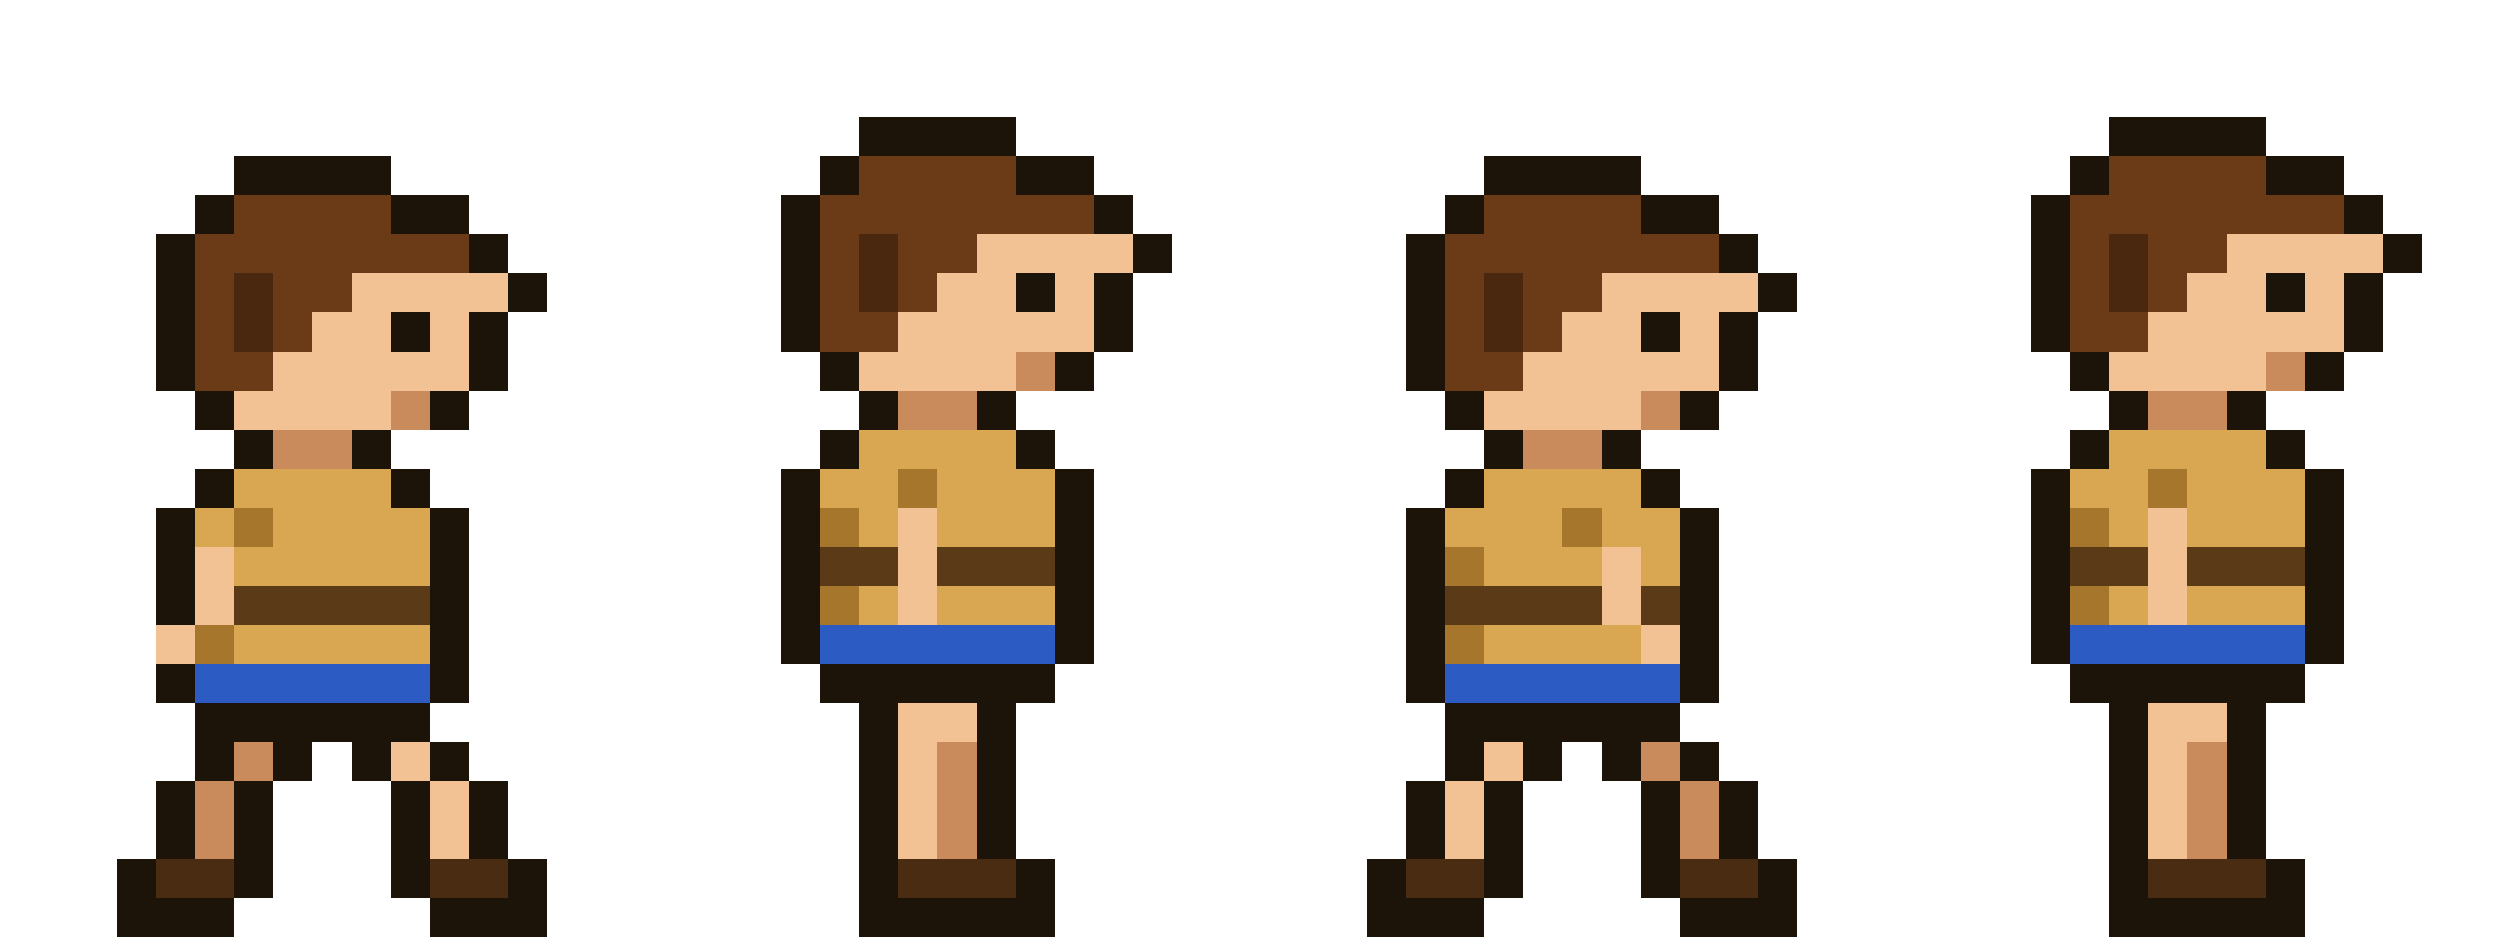
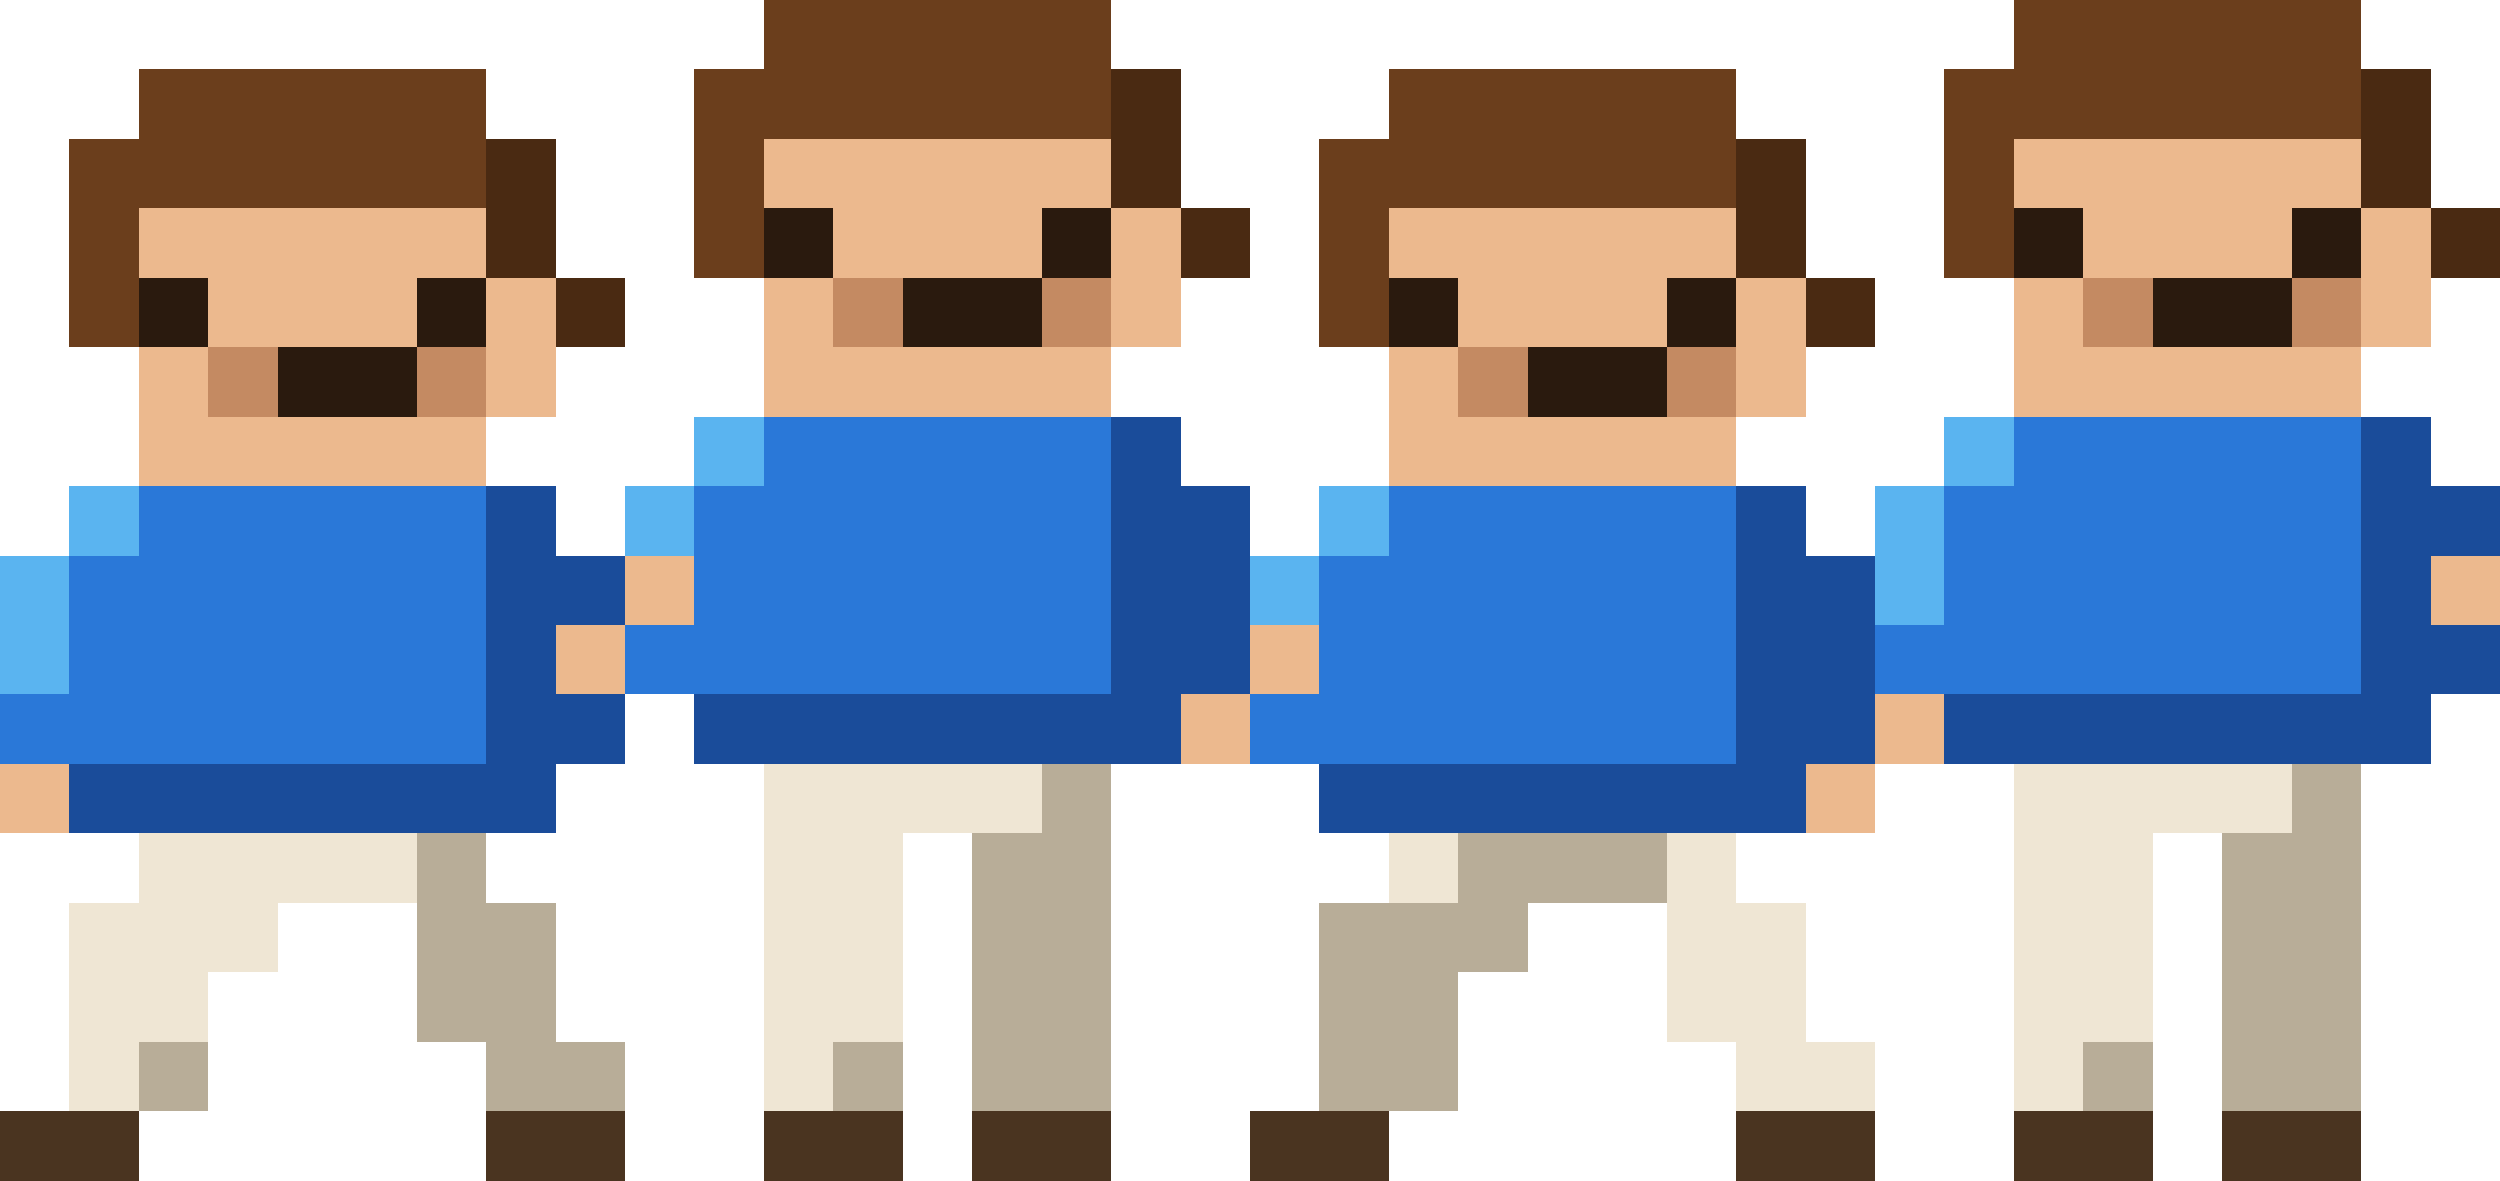
- <svg xmlns="http://www.w3.org/2000/svg" viewBox="0 0 64 24" width="64" height="24" shape-rendering="crispEdges">
-   <rect x="6" y="4" width="4" height="1" fill="#1c1309" />
-   <rect x="5" y="5" width="1" height="1" fill="#1c1309" />
-   <rect x="6" y="5" width="4" height="1" fill="#6b3a17" />
-   <rect x="10" y="5" width="2" height="1" fill="#1c1309" />
-   <rect x="4" y="6" width="1" height="1" fill="#1c1309" />
-   <rect x="5" y="6" width="7" height="1" fill="#6b3a17" />
-   <rect x="12" y="6" width="1" height="1" fill="#1c1309" />
-   <rect x="4" y="7" width="1" height="1" fill="#1c1309" />
-   <rect x="5" y="7" width="1" height="1" fill="#6b3a17" />
-   <rect x="6" y="7" width="1" height="1" fill="#4a280f" />
-   <rect x="7" y="7" width="2" height="1" fill="#6b3a17" />
-   <rect x="9" y="7" width="4" height="1" fill="#f2c294" />
-   <rect x="13" y="7" width="1" height="1" fill="#1c1309" />
-   <rect x="4" y="8" width="1" height="1" fill="#1c1309" />
-   <rect x="5" y="8" width="1" height="1" fill="#6b3a17" />
-   <rect x="6" y="8" width="1" height="1" fill="#4a280f" />
-   <rect x="7" y="8" width="1" height="1" fill="#6b3a17" />
-   <rect x="8" y="8" width="2" height="1" fill="#f2c294" />
-   <rect x="10" y="8" width="1" height="1" fill="#1c1309" />
-   <rect x="11" y="8" width="1" height="1" fill="#f2c294" />
-   <rect x="12" y="8" width="1" height="1" fill="#1c1309" />
-   <rect x="4" y="9" width="1" height="1" fill="#1c1309" />
-   <rect x="5" y="9" width="2" height="1" fill="#6b3a17" />
-   <rect x="7" y="9" width="5" height="1" fill="#f2c294" />
-   <rect x="12" y="9" width="1" height="1" fill="#1c1309" />
-   <rect x="5" y="10" width="1" height="1" fill="#1c1309" />
-   <rect x="6" y="10" width="4" height="1" fill="#f2c294" />
-   <rect x="10" y="10" width="1" height="1" fill="#c98a5c" />
-   <rect x="11" y="10" width="1" height="1" fill="#1c1309" />
-   <rect x="6" y="11" width="1" height="1" fill="#1c1309" />
-   <rect x="7" y="11" width="2" height="1" fill="#c98a5c" />
-   <rect x="9" y="11" width="1" height="1" fill="#1c1309" />
-   <rect x="5" y="12" width="1" height="1" fill="#1c1309" />
-   <rect x="6" y="12" width="4" height="1" fill="#d9a752" />
-   <rect x="10" y="12" width="1" height="1" fill="#1c1309" />
-   <rect x="4" y="13" width="1" height="1" fill="#1c1309" />
-   <rect x="5" y="13" width="1" height="1" fill="#d9a752" />
-   <rect x="6" y="13" width="1" height="1" fill="#a5762c" />
-   <rect x="7" y="13" width="4" height="1" fill="#d9a752" />
-   <rect x="11" y="13" width="1" height="1" fill="#1c1309" />
-   <rect x="4" y="14" width="1" height="1" fill="#1c1309" />
-   <rect x="5" y="14" width="1" height="1" fill="#f2c294" />
-   <rect x="6" y="14" width="5" height="1" fill="#d9a752" />
-   <rect x="11" y="14" width="1" height="1" fill="#1c1309" />
-   <rect x="4" y="15" width="1" height="1" fill="#1c1309" />
-   <rect x="5" y="15" width="1" height="1" fill="#f2c294" />
-   <rect x="6" y="15" width="5" height="1" fill="#5b3a17" />
-   <rect x="11" y="15" width="1" height="1" fill="#1c1309" />
-   <rect x="4" y="16" width="1" height="1" fill="#f2c294" />
-   <rect x="5" y="16" width="1" height="1" fill="#a5762c" />
-   <rect x="6" y="16" width="5" height="1" fill="#d9a752" />
-   <rect x="11" y="16" width="1" height="1" fill="#1c1309" />
-   <rect x="4" y="17" width="1" height="1" fill="#1c1309" />
-   <rect x="5" y="17" width="6" height="1" fill="#2c5bc4" />
-   <rect x="11" y="17" width="1" height="1" fill="#1c1309" />
-   <rect x="5" y="18" width="6" height="1" fill="#1c1309" />
-   <rect x="5" y="19" width="1" height="1" fill="#1c1309" />
-   <rect x="6" y="19" width="1" height="1" fill="#c98a5c" />
-   <rect x="7" y="19" width="1" height="1" fill="#1c1309" />
-   <rect x="9" y="19" width="1" height="1" fill="#1c1309" />
-   <rect x="10" y="19" width="1" height="1" fill="#f2c294" />
-   <rect x="11" y="19" width="1" height="1" fill="#1c1309" />
-   <rect x="4" y="20" width="1" height="1" fill="#1c1309" />
-   <rect x="5" y="20" width="1" height="1" fill="#c98a5c" />
-   <rect x="6" y="20" width="1" height="1" fill="#1c1309" />
-   <rect x="10" y="20" width="1" height="1" fill="#1c1309" />
-   <rect x="11" y="20" width="1" height="1" fill="#f2c294" />
-   <rect x="12" y="20" width="1" height="1" fill="#1c1309" />
-   <rect x="4" y="21" width="1" height="1" fill="#1c1309" />
-   <rect x="5" y="21" width="1" height="1" fill="#c98a5c" />
-   <rect x="6" y="21" width="1" height="1" fill="#1c1309" />
-   <rect x="10" y="21" width="1" height="1" fill="#1c1309" />
-   <rect x="11" y="21" width="1" height="1" fill="#f2c294" />
-   <rect x="12" y="21" width="1" height="1" fill="#1c1309" />
-   <rect x="3" y="22" width="1" height="1" fill="#1c1309" />
-   <rect x="4" y="22" width="2" height="1" fill="#4a2c12" />
-   <rect x="6" y="22" width="1" height="1" fill="#1c1309" />
-   <rect x="10" y="22" width="1" height="1" fill="#1c1309" />
-   <rect x="11" y="22" width="2" height="1" fill="#4a2c12" />
-   <rect x="13" y="22" width="1" height="1" fill="#1c1309" />
-   <rect x="3" y="23" width="3" height="1" fill="#1c1309" />
-   <rect x="11" y="23" width="3" height="1" fill="#1c1309" />
-   <rect x="22" y="3" width="4" height="1" fill="#1c1309" />
-   <rect x="21" y="4" width="1" height="1" fill="#1c1309" />
-   <rect x="22" y="4" width="4" height="1" fill="#6b3a17" />
-   <rect x="26" y="4" width="2" height="1" fill="#1c1309" />
-   <rect x="20" y="5" width="1" height="1" fill="#1c1309" />
-   <rect x="21" y="5" width="7" height="1" fill="#6b3a17" />
-   <rect x="28" y="5" width="1" height="1" fill="#1c1309" />
-   <rect x="20" y="6" width="1" height="1" fill="#1c1309" />
-   <rect x="21" y="6" width="1" height="1" fill="#6b3a17" />
-   <rect x="22" y="6" width="1" height="1" fill="#4a280f" />
-   <rect x="23" y="6" width="2" height="1" fill="#6b3a17" />
-   <rect x="25" y="6" width="4" height="1" fill="#f2c294" />
-   <rect x="29" y="6" width="1" height="1" fill="#1c1309" />
-   <rect x="20" y="7" width="1" height="1" fill="#1c1309" />
-   <rect x="21" y="7" width="1" height="1" fill="#6b3a17" />
-   <rect x="22" y="7" width="1" height="1" fill="#4a280f" />
-   <rect x="23" y="7" width="1" height="1" fill="#6b3a17" />
-   <rect x="24" y="7" width="2" height="1" fill="#f2c294" />
-   <rect x="26" y="7" width="1" height="1" fill="#1c1309" />
-   <rect x="27" y="7" width="1" height="1" fill="#f2c294" />
-   <rect x="28" y="7" width="1" height="1" fill="#1c1309" />
-   <rect x="20" y="8" width="1" height="1" fill="#1c1309" />
-   <rect x="21" y="8" width="2" height="1" fill="#6b3a17" />
-   <rect x="23" y="8" width="5" height="1" fill="#f2c294" />
-   <rect x="28" y="8" width="1" height="1" fill="#1c1309" />
-   <rect x="21" y="9" width="1" height="1" fill="#1c1309" />
-   <rect x="22" y="9" width="4" height="1" fill="#f2c294" />
-   <rect x="26" y="9" width="1" height="1" fill="#c98a5c" />
-   <rect x="27" y="9" width="1" height="1" fill="#1c1309" />
-   <rect x="22" y="10" width="1" height="1" fill="#1c1309" />
-   <rect x="23" y="10" width="2" height="1" fill="#c98a5c" />
-   <rect x="25" y="10" width="1" height="1" fill="#1c1309" />
-   <rect x="21" y="11" width="1" height="1" fill="#1c1309" />
-   <rect x="22" y="11" width="4" height="1" fill="#d9a752" />
-   <rect x="26" y="11" width="1" height="1" fill="#1c1309" />
-   <rect x="20" y="12" width="1" height="1" fill="#1c1309" />
-   <rect x="21" y="12" width="2" height="1" fill="#d9a752" />
-   <rect x="23" y="12" width="1" height="1" fill="#a5762c" />
-   <rect x="24" y="12" width="3" height="1" fill="#d9a752" />
-   <rect x="27" y="12" width="1" height="1" fill="#1c1309" />
-   <rect x="20" y="13" width="1" height="1" fill="#1c1309" />
-   <rect x="21" y="13" width="1" height="1" fill="#a5762c" />
-   <rect x="22" y="13" width="1" height="1" fill="#d9a752" />
-   <rect x="23" y="13" width="1" height="1" fill="#f2c294" />
-   <rect x="24" y="13" width="3" height="1" fill="#d9a752" />
-   <rect x="27" y="13" width="1" height="1" fill="#1c1309" />
-   <rect x="20" y="14" width="1" height="1" fill="#1c1309" />
-   <rect x="21" y="14" width="2" height="1" fill="#5b3a17" />
-   <rect x="23" y="14" width="1" height="1" fill="#f2c294" />
-   <rect x="24" y="14" width="3" height="1" fill="#5b3a17" />
-   <rect x="27" y="14" width="1" height="1" fill="#1c1309" />
-   <rect x="20" y="15" width="1" height="1" fill="#1c1309" />
-   <rect x="21" y="15" width="1" height="1" fill="#a5762c" />
-   <rect x="22" y="15" width="1" height="1" fill="#d9a752" />
-   <rect x="23" y="15" width="1" height="1" fill="#f2c294" />
-   <rect x="24" y="15" width="3" height="1" fill="#d9a752" />
-   <rect x="27" y="15" width="1" height="1" fill="#1c1309" />
-   <rect x="20" y="16" width="1" height="1" fill="#1c1309" />
-   <rect x="21" y="16" width="6" height="1" fill="#2c5bc4" />
-   <rect x="27" y="16" width="1" height="1" fill="#1c1309" />
-   <rect x="21" y="17" width="6" height="1" fill="#1c1309" />
-   <rect x="22" y="18" width="1" height="1" fill="#1c1309" />
-   <rect x="23" y="18" width="2" height="1" fill="#f2c294" />
-   <rect x="25" y="18" width="1" height="1" fill="#1c1309" />
-   <rect x="22" y="19" width="1" height="1" fill="#1c1309" />
-   <rect x="23" y="19" width="1" height="1" fill="#f2c294" />
-   <rect x="24" y="19" width="1" height="1" fill="#c98a5c" />
-   <rect x="25" y="19" width="1" height="1" fill="#1c1309" />
-   <rect x="22" y="20" width="1" height="1" fill="#1c1309" />
-   <rect x="23" y="20" width="1" height="1" fill="#f2c294" />
-   <rect x="24" y="20" width="1" height="1" fill="#c98a5c" />
-   <rect x="25" y="20" width="1" height="1" fill="#1c1309" />
-   <rect x="22" y="21" width="1" height="1" fill="#1c1309" />
-   <rect x="23" y="21" width="1" height="1" fill="#f2c294" />
-   <rect x="24" y="21" width="1" height="1" fill="#c98a5c" />
-   <rect x="25" y="21" width="1" height="1" fill="#1c1309" />
-   <rect x="22" y="22" width="1" height="1" fill="#1c1309" />
-   <rect x="23" y="22" width="3" height="1" fill="#4a2c12" />
-   <rect x="26" y="22" width="1" height="1" fill="#1c1309" />
-   <rect x="22" y="23" width="5" height="1" fill="#1c1309" />
-   <rect x="38" y="4" width="4" height="1" fill="#1c1309" />
-   <rect x="37" y="5" width="1" height="1" fill="#1c1309" />
-   <rect x="38" y="5" width="4" height="1" fill="#6b3a17" />
-   <rect x="42" y="5" width="2" height="1" fill="#1c1309" />
-   <rect x="36" y="6" width="1" height="1" fill="#1c1309" />
-   <rect x="37" y="6" width="7" height="1" fill="#6b3a17" />
-   <rect x="44" y="6" width="1" height="1" fill="#1c1309" />
-   <rect x="36" y="7" width="1" height="1" fill="#1c1309" />
-   <rect x="37" y="7" width="1" height="1" fill="#6b3a17" />
-   <rect x="38" y="7" width="1" height="1" fill="#4a280f" />
-   <rect x="39" y="7" width="2" height="1" fill="#6b3a17" />
-   <rect x="41" y="7" width="4" height="1" fill="#f2c294" />
-   <rect x="45" y="7" width="1" height="1" fill="#1c1309" />
-   <rect x="36" y="8" width="1" height="1" fill="#1c1309" />
-   <rect x="37" y="8" width="1" height="1" fill="#6b3a17" />
-   <rect x="38" y="8" width="1" height="1" fill="#4a280f" />
-   <rect x="39" y="8" width="1" height="1" fill="#6b3a17" />
-   <rect x="40" y="8" width="2" height="1" fill="#f2c294" />
-   <rect x="42" y="8" width="1" height="1" fill="#1c1309" />
-   <rect x="43" y="8" width="1" height="1" fill="#f2c294" />
-   <rect x="44" y="8" width="1" height="1" fill="#1c1309" />
-   <rect x="36" y="9" width="1" height="1" fill="#1c1309" />
-   <rect x="37" y="9" width="2" height="1" fill="#6b3a17" />
-   <rect x="39" y="9" width="5" height="1" fill="#f2c294" />
-   <rect x="44" y="9" width="1" height="1" fill="#1c1309" />
-   <rect x="37" y="10" width="1" height="1" fill="#1c1309" />
-   <rect x="38" y="10" width="4" height="1" fill="#f2c294" />
-   <rect x="42" y="10" width="1" height="1" fill="#c98a5c" />
-   <rect x="43" y="10" width="1" height="1" fill="#1c1309" />
-   <rect x="38" y="11" width="1" height="1" fill="#1c1309" />
-   <rect x="39" y="11" width="2" height="1" fill="#c98a5c" />
-   <rect x="41" y="11" width="1" height="1" fill="#1c1309" />
-   <rect x="37" y="12" width="1" height="1" fill="#1c1309" />
-   <rect x="38" y="12" width="4" height="1" fill="#d9a752" />
-   <rect x="42" y="12" width="1" height="1" fill="#1c1309" />
-   <rect x="36" y="13" width="1" height="1" fill="#1c1309" />
-   <rect x="37" y="13" width="3" height="1" fill="#d9a752" />
-   <rect x="40" y="13" width="1" height="1" fill="#a5762c" />
-   <rect x="41" y="13" width="2" height="1" fill="#d9a752" />
-   <rect x="43" y="13" width="1" height="1" fill="#1c1309" />
-   <rect x="36" y="14" width="1" height="1" fill="#1c1309" />
-   <rect x="37" y="14" width="1" height="1" fill="#a5762c" />
-   <rect x="38" y="14" width="3" height="1" fill="#d9a752" />
-   <rect x="41" y="14" width="1" height="1" fill="#f2c294" />
-   <rect x="42" y="14" width="1" height="1" fill="#d9a752" />
-   <rect x="43" y="14" width="1" height="1" fill="#1c1309" />
-   <rect x="36" y="15" width="1" height="1" fill="#1c1309" />
-   <rect x="37" y="15" width="4" height="1" fill="#5b3a17" />
-   <rect x="41" y="15" width="1" height="1" fill="#f2c294" />
-   <rect x="42" y="15" width="1" height="1" fill="#5b3a17" />
-   <rect x="43" y="15" width="1" height="1" fill="#1c1309" />
-   <rect x="36" y="16" width="1" height="1" fill="#1c1309" />
-   <rect x="37" y="16" width="1" height="1" fill="#a5762c" />
-   <rect x="38" y="16" width="4" height="1" fill="#d9a752" />
-   <rect x="42" y="16" width="1" height="1" fill="#f2c294" />
-   <rect x="43" y="16" width="1" height="1" fill="#1c1309" />
-   <rect x="36" y="17" width="1" height="1" fill="#1c1309" />
-   <rect x="37" y="17" width="6" height="1" fill="#2c5bc4" />
-   <rect x="43" y="17" width="1" height="1" fill="#1c1309" />
-   <rect x="37" y="18" width="6" height="1" fill="#1c1309" />
-   <rect x="37" y="19" width="1" height="1" fill="#1c1309" />
-   <rect x="38" y="19" width="1" height="1" fill="#f2c294" />
-   <rect x="39" y="19" width="1" height="1" fill="#1c1309" />
-   <rect x="41" y="19" width="1" height="1" fill="#1c1309" />
-   <rect x="42" y="19" width="1" height="1" fill="#c98a5c" />
-   <rect x="43" y="19" width="1" height="1" fill="#1c1309" />
-   <rect x="36" y="20" width="1" height="1" fill="#1c1309" />
-   <rect x="37" y="20" width="1" height="1" fill="#f2c294" />
-   <rect x="38" y="20" width="1" height="1" fill="#1c1309" />
-   <rect x="42" y="20" width="1" height="1" fill="#1c1309" />
-   <rect x="43" y="20" width="1" height="1" fill="#c98a5c" />
-   <rect x="44" y="20" width="1" height="1" fill="#1c1309" />
-   <rect x="36" y="21" width="1" height="1" fill="#1c1309" />
-   <rect x="37" y="21" width="1" height="1" fill="#f2c294" />
-   <rect x="38" y="21" width="1" height="1" fill="#1c1309" />
-   <rect x="42" y="21" width="1" height="1" fill="#1c1309" />
-   <rect x="43" y="21" width="1" height="1" fill="#c98a5c" />
-   <rect x="44" y="21" width="1" height="1" fill="#1c1309" />
-   <rect x="35" y="22" width="1" height="1" fill="#1c1309" />
-   <rect x="36" y="22" width="2" height="1" fill="#4a2c12" />
-   <rect x="38" y="22" width="1" height="1" fill="#1c1309" />
-   <rect x="42" y="22" width="1" height="1" fill="#1c1309" />
-   <rect x="43" y="22" width="2" height="1" fill="#4a2c12" />
-   <rect x="45" y="22" width="1" height="1" fill="#1c1309" />
-   <rect x="35" y="23" width="3" height="1" fill="#1c1309" />
-   <rect x="43" y="23" width="3" height="1" fill="#1c1309" />
-   <rect x="54" y="3" width="4" height="1" fill="#1c1309" />
-   <rect x="53" y="4" width="1" height="1" fill="#1c1309" />
-   <rect x="54" y="4" width="4" height="1" fill="#6b3a17" />
-   <rect x="58" y="4" width="2" height="1" fill="#1c1309" />
-   <rect x="52" y="5" width="1" height="1" fill="#1c1309" />
-   <rect x="53" y="5" width="7" height="1" fill="#6b3a17" />
-   <rect x="60" y="5" width="1" height="1" fill="#1c1309" />
-   <rect x="52" y="6" width="1" height="1" fill="#1c1309" />
-   <rect x="53" y="6" width="1" height="1" fill="#6b3a17" />
-   <rect x="54" y="6" width="1" height="1" fill="#4a280f" />
-   <rect x="55" y="6" width="2" height="1" fill="#6b3a17" />
-   <rect x="57" y="6" width="4" height="1" fill="#f2c294" />
-   <rect x="61" y="6" width="1" height="1" fill="#1c1309" />
-   <rect x="52" y="7" width="1" height="1" fill="#1c1309" />
-   <rect x="53" y="7" width="1" height="1" fill="#6b3a17" />
-   <rect x="54" y="7" width="1" height="1" fill="#4a280f" />
-   <rect x="55" y="7" width="1" height="1" fill="#6b3a17" />
-   <rect x="56" y="7" width="2" height="1" fill="#f2c294" />
-   <rect x="58" y="7" width="1" height="1" fill="#1c1309" />
-   <rect x="59" y="7" width="1" height="1" fill="#f2c294" />
-   <rect x="60" y="7" width="1" height="1" fill="#1c1309" />
-   <rect x="52" y="8" width="1" height="1" fill="#1c1309" />
-   <rect x="53" y="8" width="2" height="1" fill="#6b3a17" />
-   <rect x="55" y="8" width="5" height="1" fill="#f2c294" />
-   <rect x="60" y="8" width="1" height="1" fill="#1c1309" />
-   <rect x="53" y="9" width="1" height="1" fill="#1c1309" />
-   <rect x="54" y="9" width="4" height="1" fill="#f2c294" />
-   <rect x="58" y="9" width="1" height="1" fill="#c98a5c" />
-   <rect x="59" y="9" width="1" height="1" fill="#1c1309" />
-   <rect x="54" y="10" width="1" height="1" fill="#1c1309" />
-   <rect x="55" y="10" width="2" height="1" fill="#c98a5c" />
-   <rect x="57" y="10" width="1" height="1" fill="#1c1309" />
-   <rect x="53" y="11" width="1" height="1" fill="#1c1309" />
-   <rect x="54" y="11" width="4" height="1" fill="#d9a752" />
-   <rect x="58" y="11" width="1" height="1" fill="#1c1309" />
-   <rect x="52" y="12" width="1" height="1" fill="#1c1309" />
-   <rect x="53" y="12" width="2" height="1" fill="#d9a752" />
-   <rect x="55" y="12" width="1" height="1" fill="#a5762c" />
-   <rect x="56" y="12" width="3" height="1" fill="#d9a752" />
-   <rect x="59" y="12" width="1" height="1" fill="#1c1309" />
-   <rect x="52" y="13" width="1" height="1" fill="#1c1309" />
-   <rect x="53" y="13" width="1" height="1" fill="#a5762c" />
-   <rect x="54" y="13" width="1" height="1" fill="#d9a752" />
-   <rect x="55" y="13" width="1" height="1" fill="#f2c294" />
-   <rect x="56" y="13" width="3" height="1" fill="#d9a752" />
-   <rect x="59" y="13" width="1" height="1" fill="#1c1309" />
-   <rect x="52" y="14" width="1" height="1" fill="#1c1309" />
-   <rect x="53" y="14" width="2" height="1" fill="#5b3a17" />
-   <rect x="55" y="14" width="1" height="1" fill="#f2c294" />
-   <rect x="56" y="14" width="3" height="1" fill="#5b3a17" />
-   <rect x="59" y="14" width="1" height="1" fill="#1c1309" />
-   <rect x="52" y="15" width="1" height="1" fill="#1c1309" />
-   <rect x="53" y="15" width="1" height="1" fill="#a5762c" />
-   <rect x="54" y="15" width="1" height="1" fill="#d9a752" />
-   <rect x="55" y="15" width="1" height="1" fill="#f2c294" />
-   <rect x="56" y="15" width="3" height="1" fill="#d9a752" />
-   <rect x="59" y="15" width="1" height="1" fill="#1c1309" />
-   <rect x="52" y="16" width="1" height="1" fill="#1c1309" />
-   <rect x="53" y="16" width="6" height="1" fill="#2c5bc4" />
-   <rect x="59" y="16" width="1" height="1" fill="#1c1309" />
-   <rect x="53" y="17" width="6" height="1" fill="#1c1309" />
-   <rect x="54" y="18" width="1" height="1" fill="#1c1309" />
-   <rect x="55" y="18" width="2" height="1" fill="#f2c294" />
-   <rect x="57" y="18" width="1" height="1" fill="#1c1309" />
-   <rect x="54" y="19" width="1" height="1" fill="#1c1309" />
-   <rect x="55" y="19" width="1" height="1" fill="#f2c294" />
-   <rect x="56" y="19" width="1" height="1" fill="#c98a5c" />
-   <rect x="57" y="19" width="1" height="1" fill="#1c1309" />
-   <rect x="54" y="20" width="1" height="1" fill="#1c1309" />
-   <rect x="55" y="20" width="1" height="1" fill="#f2c294" />
-   <rect x="56" y="20" width="1" height="1" fill="#c98a5c" />
-   <rect x="57" y="20" width="1" height="1" fill="#1c1309" />
-   <rect x="54" y="21" width="1" height="1" fill="#1c1309" />
-   <rect x="55" y="21" width="1" height="1" fill="#f2c294" />
-   <rect x="56" y="21" width="1" height="1" fill="#c98a5c" />
-   <rect x="57" y="21" width="1" height="1" fill="#1c1309" />
-   <rect x="54" y="22" width="1" height="1" fill="#1c1309" />
-   <rect x="55" y="22" width="3" height="1" fill="#4a2c12" />
-   <rect x="58" y="22" width="1" height="1" fill="#1c1309" />
-   <rect x="54" y="23" width="5" height="1" fill="#1c1309" />
+ <svg xmlns="http://www.w3.org/2000/svg" viewBox="0 0 36 17" width="36" height="17" shape-rendering="crispEdges">
+   <rect x="2" y="1" width="5" height="1" fill="#6b3e1c" />
+   <rect x="1" y="2" width="6" height="1" fill="#6b3e1c" />
+   <rect x="7" y="2" width="1" height="1" fill="#4a2a12" />
+   <rect x="1" y="3" width="1" height="1" fill="#6b3e1c" />
+   <rect x="2" y="3" width="5" height="1" fill="#ecb98e" />
+   <rect x="7" y="3" width="1" height="1" fill="#4a2a12" />
+   <rect x="1" y="4" width="1" height="1" fill="#6b3e1c" />
+   <rect x="2" y="4" width="1" height="1" fill="#2a1a0e" />
+   <rect x="3" y="4" width="3" height="1" fill="#ecb98e" />
+   <rect x="6" y="4" width="1" height="1" fill="#2a1a0e" />
+   <rect x="7" y="4" width="1" height="1" fill="#ecb98e" />
+   <rect x="8" y="4" width="1" height="1" fill="#4a2a12" />
+   <rect x="2" y="5" width="1" height="1" fill="#ecb98e" />
+   <rect x="3" y="5" width="1" height="1" fill="#c48a62" />
+   <rect x="4" y="5" width="2" height="1" fill="#2a1a0e" />
+   <rect x="6" y="5" width="1" height="1" fill="#c48a62" />
+   <rect x="7" y="5" width="1" height="1" fill="#ecb98e" />
+   <rect x="2" y="6" width="5" height="1" fill="#ecb98e" />
+   <rect x="1" y="7" width="1" height="1" fill="#5ab4f0" />
+   <rect x="2" y="7" width="5" height="1" fill="#2a78d8" />
+   <rect x="7" y="7" width="1" height="1" fill="#1a4c9a" />
+   <rect x="0" y="8" width="1" height="1" fill="#5ab4f0" />
+   <rect x="1" y="8" width="6" height="1" fill="#2a78d8" />
+   <rect x="7" y="8" width="2" height="1" fill="#1a4c9a" />
+   <rect x="0" y="9" width="1" height="1" fill="#5ab4f0" />
+   <rect x="1" y="9" width="6" height="1" fill="#2a78d8" />
+   <rect x="7" y="9" width="1" height="1" fill="#1a4c9a" />
+   <rect x="8" y="9" width="1" height="1" fill="#ecb98e" />
+   <rect x="0" y="10" width="7" height="1" fill="#2a78d8" />
+   <rect x="7" y="10" width="2" height="1" fill="#1a4c9a" />
+   <rect x="0" y="11" width="1" height="1" fill="#ecb98e" />
+   <rect x="1" y="11" width="7" height="1" fill="#1a4c9a" />
+   <rect x="2" y="12" width="4" height="1" fill="#efe6d4" />
+   <rect x="6" y="12" width="1" height="1" fill="#b8ad98" />
+   <rect x="1" y="13" width="3" height="1" fill="#efe6d4" />
+   <rect x="6" y="13" width="2" height="1" fill="#b8ad98" />
+   <rect x="1" y="14" width="2" height="1" fill="#efe6d4" />
+   <rect x="6" y="14" width="2" height="1" fill="#b8ad98" />
+   <rect x="1" y="15" width="1" height="1" fill="#efe6d4" />
+   <rect x="2" y="15" width="1" height="1" fill="#b8ad98" />
+   <rect x="7" y="15" width="2" height="1" fill="#b8ad98" />
+   <rect x="0" y="16" width="2" height="1" fill="#4a3420" />
+   <rect x="7" y="16" width="2" height="1" fill="#4a3420" />
+   <rect x="11" y="0" width="5" height="1" fill="#6b3e1c" />
+   <rect x="10" y="1" width="6" height="1" fill="#6b3e1c" />
+   <rect x="16" y="1" width="1" height="1" fill="#4a2a12" />
+   <rect x="10" y="2" width="1" height="1" fill="#6b3e1c" />
+   <rect x="11" y="2" width="5" height="1" fill="#ecb98e" />
+   <rect x="16" y="2" width="1" height="1" fill="#4a2a12" />
+   <rect x="10" y="3" width="1" height="1" fill="#6b3e1c" />
+   <rect x="11" y="3" width="1" height="1" fill="#2a1a0e" />
+   <rect x="12" y="3" width="3" height="1" fill="#ecb98e" />
+   <rect x="15" y="3" width="1" height="1" fill="#2a1a0e" />
+   <rect x="16" y="3" width="1" height="1" fill="#ecb98e" />
+   <rect x="17" y="3" width="1" height="1" fill="#4a2a12" />
+   <rect x="11" y="4" width="1" height="1" fill="#ecb98e" />
+   <rect x="12" y="4" width="1" height="1" fill="#c48a62" />
+   <rect x="13" y="4" width="2" height="1" fill="#2a1a0e" />
+   <rect x="15" y="4" width="1" height="1" fill="#c48a62" />
+   <rect x="16" y="4" width="1" height="1" fill="#ecb98e" />
+   <rect x="11" y="5" width="5" height="1" fill="#ecb98e" />
+   <rect x="10" y="6" width="1" height="1" fill="#5ab4f0" />
+   <rect x="11" y="6" width="5" height="1" fill="#2a78d8" />
+   <rect x="16" y="6" width="1" height="1" fill="#1a4c9a" />
+   <rect x="9" y="7" width="1" height="1" fill="#5ab4f0" />
+   <rect x="10" y="7" width="6" height="1" fill="#2a78d8" />
+   <rect x="16" y="7" width="2" height="1" fill="#1a4c9a" />
+   <rect x="9" y="8" width="1" height="1" fill="#ecb98e" />
+   <rect x="10" y="8" width="6" height="1" fill="#2a78d8" />
+   <rect x="16" y="8" width="2" height="1" fill="#1a4c9a" />
+   <rect x="9" y="9" width="7" height="1" fill="#2a78d8" />
+   <rect x="16" y="9" width="2" height="1" fill="#1a4c9a" />
+   <rect x="10" y="10" width="7" height="1" fill="#1a4c9a" />
+   <rect x="17" y="10" width="1" height="1" fill="#ecb98e" />
+   <rect x="11" y="11" width="4" height="1" fill="#efe6d4" />
+   <rect x="15" y="11" width="1" height="1" fill="#b8ad98" />
+   <rect x="11" y="12" width="2" height="1" fill="#efe6d4" />
+   <rect x="14" y="12" width="2" height="1" fill="#b8ad98" />
+   <rect x="11" y="13" width="2" height="1" fill="#efe6d4" />
+   <rect x="14" y="13" width="2" height="1" fill="#b8ad98" />
+   <rect x="11" y="14" width="2" height="1" fill="#efe6d4" />
+   <rect x="14" y="14" width="2" height="1" fill="#b8ad98" />
+   <rect x="11" y="15" width="1" height="1" fill="#efe6d4" />
+   <rect x="12" y="15" width="1" height="1" fill="#b8ad98" />
+   <rect x="14" y="15" width="2" height="1" fill="#b8ad98" />
+   <rect x="11" y="16" width="2" height="1" fill="#4a3420" />
+   <rect x="14" y="16" width="2" height="1" fill="#4a3420" />
+   <rect x="20" y="1" width="5" height="1" fill="#6b3e1c" />
+   <rect x="19" y="2" width="6" height="1" fill="#6b3e1c" />
+   <rect x="25" y="2" width="1" height="1" fill="#4a2a12" />
+   <rect x="19" y="3" width="1" height="1" fill="#6b3e1c" />
+   <rect x="20" y="3" width="5" height="1" fill="#ecb98e" />
+   <rect x="25" y="3" width="1" height="1" fill="#4a2a12" />
+   <rect x="19" y="4" width="1" height="1" fill="#6b3e1c" />
+   <rect x="20" y="4" width="1" height="1" fill="#2a1a0e" />
+   <rect x="21" y="4" width="3" height="1" fill="#ecb98e" />
+   <rect x="24" y="4" width="1" height="1" fill="#2a1a0e" />
+   <rect x="25" y="4" width="1" height="1" fill="#ecb98e" />
+   <rect x="26" y="4" width="1" height="1" fill="#4a2a12" />
+   <rect x="20" y="5" width="1" height="1" fill="#ecb98e" />
+   <rect x="21" y="5" width="1" height="1" fill="#c48a62" />
+   <rect x="22" y="5" width="2" height="1" fill="#2a1a0e" />
+   <rect x="24" y="5" width="1" height="1" fill="#c48a62" />
+   <rect x="25" y="5" width="1" height="1" fill="#ecb98e" />
+   <rect x="20" y="6" width="5" height="1" fill="#ecb98e" />
+   <rect x="19" y="7" width="1" height="1" fill="#5ab4f0" />
+   <rect x="20" y="7" width="5" height="1" fill="#2a78d8" />
+   <rect x="25" y="7" width="1" height="1" fill="#1a4c9a" />
+   <rect x="18" y="8" width="1" height="1" fill="#5ab4f0" />
+   <rect x="19" y="8" width="6" height="1" fill="#2a78d8" />
+   <rect x="25" y="8" width="2" height="1" fill="#1a4c9a" />
+   <rect x="18" y="9" width="1" height="1" fill="#ecb98e" />
+   <rect x="19" y="9" width="6" height="1" fill="#2a78d8" />
+   <rect x="25" y="9" width="2" height="1" fill="#1a4c9a" />
+   <rect x="18" y="10" width="7" height="1" fill="#2a78d8" />
+   <rect x="25" y="10" width="2" height="1" fill="#1a4c9a" />
+   <rect x="19" y="11" width="7" height="1" fill="#1a4c9a" />
+   <rect x="26" y="11" width="1" height="1" fill="#ecb98e" />
+   <rect x="20" y="12" width="1" height="1" fill="#efe6d4" />
+   <rect x="21" y="12" width="3" height="1" fill="#b8ad98" />
+   <rect x="24" y="12" width="1" height="1" fill="#efe6d4" />
+   <rect x="19" y="13" width="3" height="1" fill="#b8ad98" />
+   <rect x="24" y="13" width="2" height="1" fill="#efe6d4" />
+   <rect x="19" y="14" width="2" height="1" fill="#b8ad98" />
+   <rect x="24" y="14" width="2" height="1" fill="#efe6d4" />
+   <rect x="19" y="15" width="2" height="1" fill="#b8ad98" />
+   <rect x="25" y="15" width="2" height="1" fill="#efe6d4" />
+   <rect x="18" y="16" width="2" height="1" fill="#4a3420" />
+   <rect x="25" y="16" width="2" height="1" fill="#4a3420" />
+   <rect x="29" y="0" width="5" height="1" fill="#6b3e1c" />
+   <rect x="28" y="1" width="6" height="1" fill="#6b3e1c" />
+   <rect x="34" y="1" width="1" height="1" fill="#4a2a12" />
+   <rect x="28" y="2" width="1" height="1" fill="#6b3e1c" />
+   <rect x="29" y="2" width="5" height="1" fill="#ecb98e" />
+   <rect x="34" y="2" width="1" height="1" fill="#4a2a12" />
+   <rect x="28" y="3" width="1" height="1" fill="#6b3e1c" />
+   <rect x="29" y="3" width="1" height="1" fill="#2a1a0e" />
+   <rect x="30" y="3" width="3" height="1" fill="#ecb98e" />
+   <rect x="33" y="3" width="1" height="1" fill="#2a1a0e" />
+   <rect x="34" y="3" width="1" height="1" fill="#ecb98e" />
+   <rect x="35" y="3" width="1" height="1" fill="#4a2a12" />
+   <rect x="29" y="4" width="1" height="1" fill="#ecb98e" />
+   <rect x="30" y="4" width="1" height="1" fill="#c48a62" />
+   <rect x="31" y="4" width="2" height="1" fill="#2a1a0e" />
+   <rect x="33" y="4" width="1" height="1" fill="#c48a62" />
+   <rect x="34" y="4" width="1" height="1" fill="#ecb98e" />
+   <rect x="29" y="5" width="5" height="1" fill="#ecb98e" />
+   <rect x="28" y="6" width="1" height="1" fill="#5ab4f0" />
+   <rect x="29" y="6" width="5" height="1" fill="#2a78d8" />
+   <rect x="34" y="6" width="1" height="1" fill="#1a4c9a" />
+   <rect x="27" y="7" width="1" height="1" fill="#5ab4f0" />
+   <rect x="28" y="7" width="6" height="1" fill="#2a78d8" />
+   <rect x="34" y="7" width="2" height="1" fill="#1a4c9a" />
+   <rect x="27" y="8" width="1" height="1" fill="#5ab4f0" />
+   <rect x="28" y="8" width="6" height="1" fill="#2a78d8" />
+   <rect x="34" y="8" width="1" height="1" fill="#1a4c9a" />
+   <rect x="35" y="8" width="1" height="1" fill="#ecb98e" />
+   <rect x="27" y="9" width="7" height="1" fill="#2a78d8" />
+   <rect x="34" y="9" width="2" height="1" fill="#1a4c9a" />
+   <rect x="27" y="10" width="1" height="1" fill="#ecb98e" />
+   <rect x="28" y="10" width="7" height="1" fill="#1a4c9a" />
+   <rect x="29" y="11" width="4" height="1" fill="#efe6d4" />
+   <rect x="33" y="11" width="1" height="1" fill="#b8ad98" />
+   <rect x="29" y="12" width="2" height="1" fill="#efe6d4" />
+   <rect x="32" y="12" width="2" height="1" fill="#b8ad98" />
+   <rect x="29" y="13" width="2" height="1" fill="#efe6d4" />
+   <rect x="32" y="13" width="2" height="1" fill="#b8ad98" />
+   <rect x="29" y="14" width="2" height="1" fill="#efe6d4" />
+   <rect x="32" y="14" width="2" height="1" fill="#b8ad98" />
+   <rect x="29" y="15" width="1" height="1" fill="#efe6d4" />
+   <rect x="30" y="15" width="1" height="1" fill="#b8ad98" />
+   <rect x="32" y="15" width="2" height="1" fill="#b8ad98" />
+   <rect x="29" y="16" width="2" height="1" fill="#4a3420" />
+   <rect x="32" y="16" width="2" height="1" fill="#4a3420" />
</svg>
